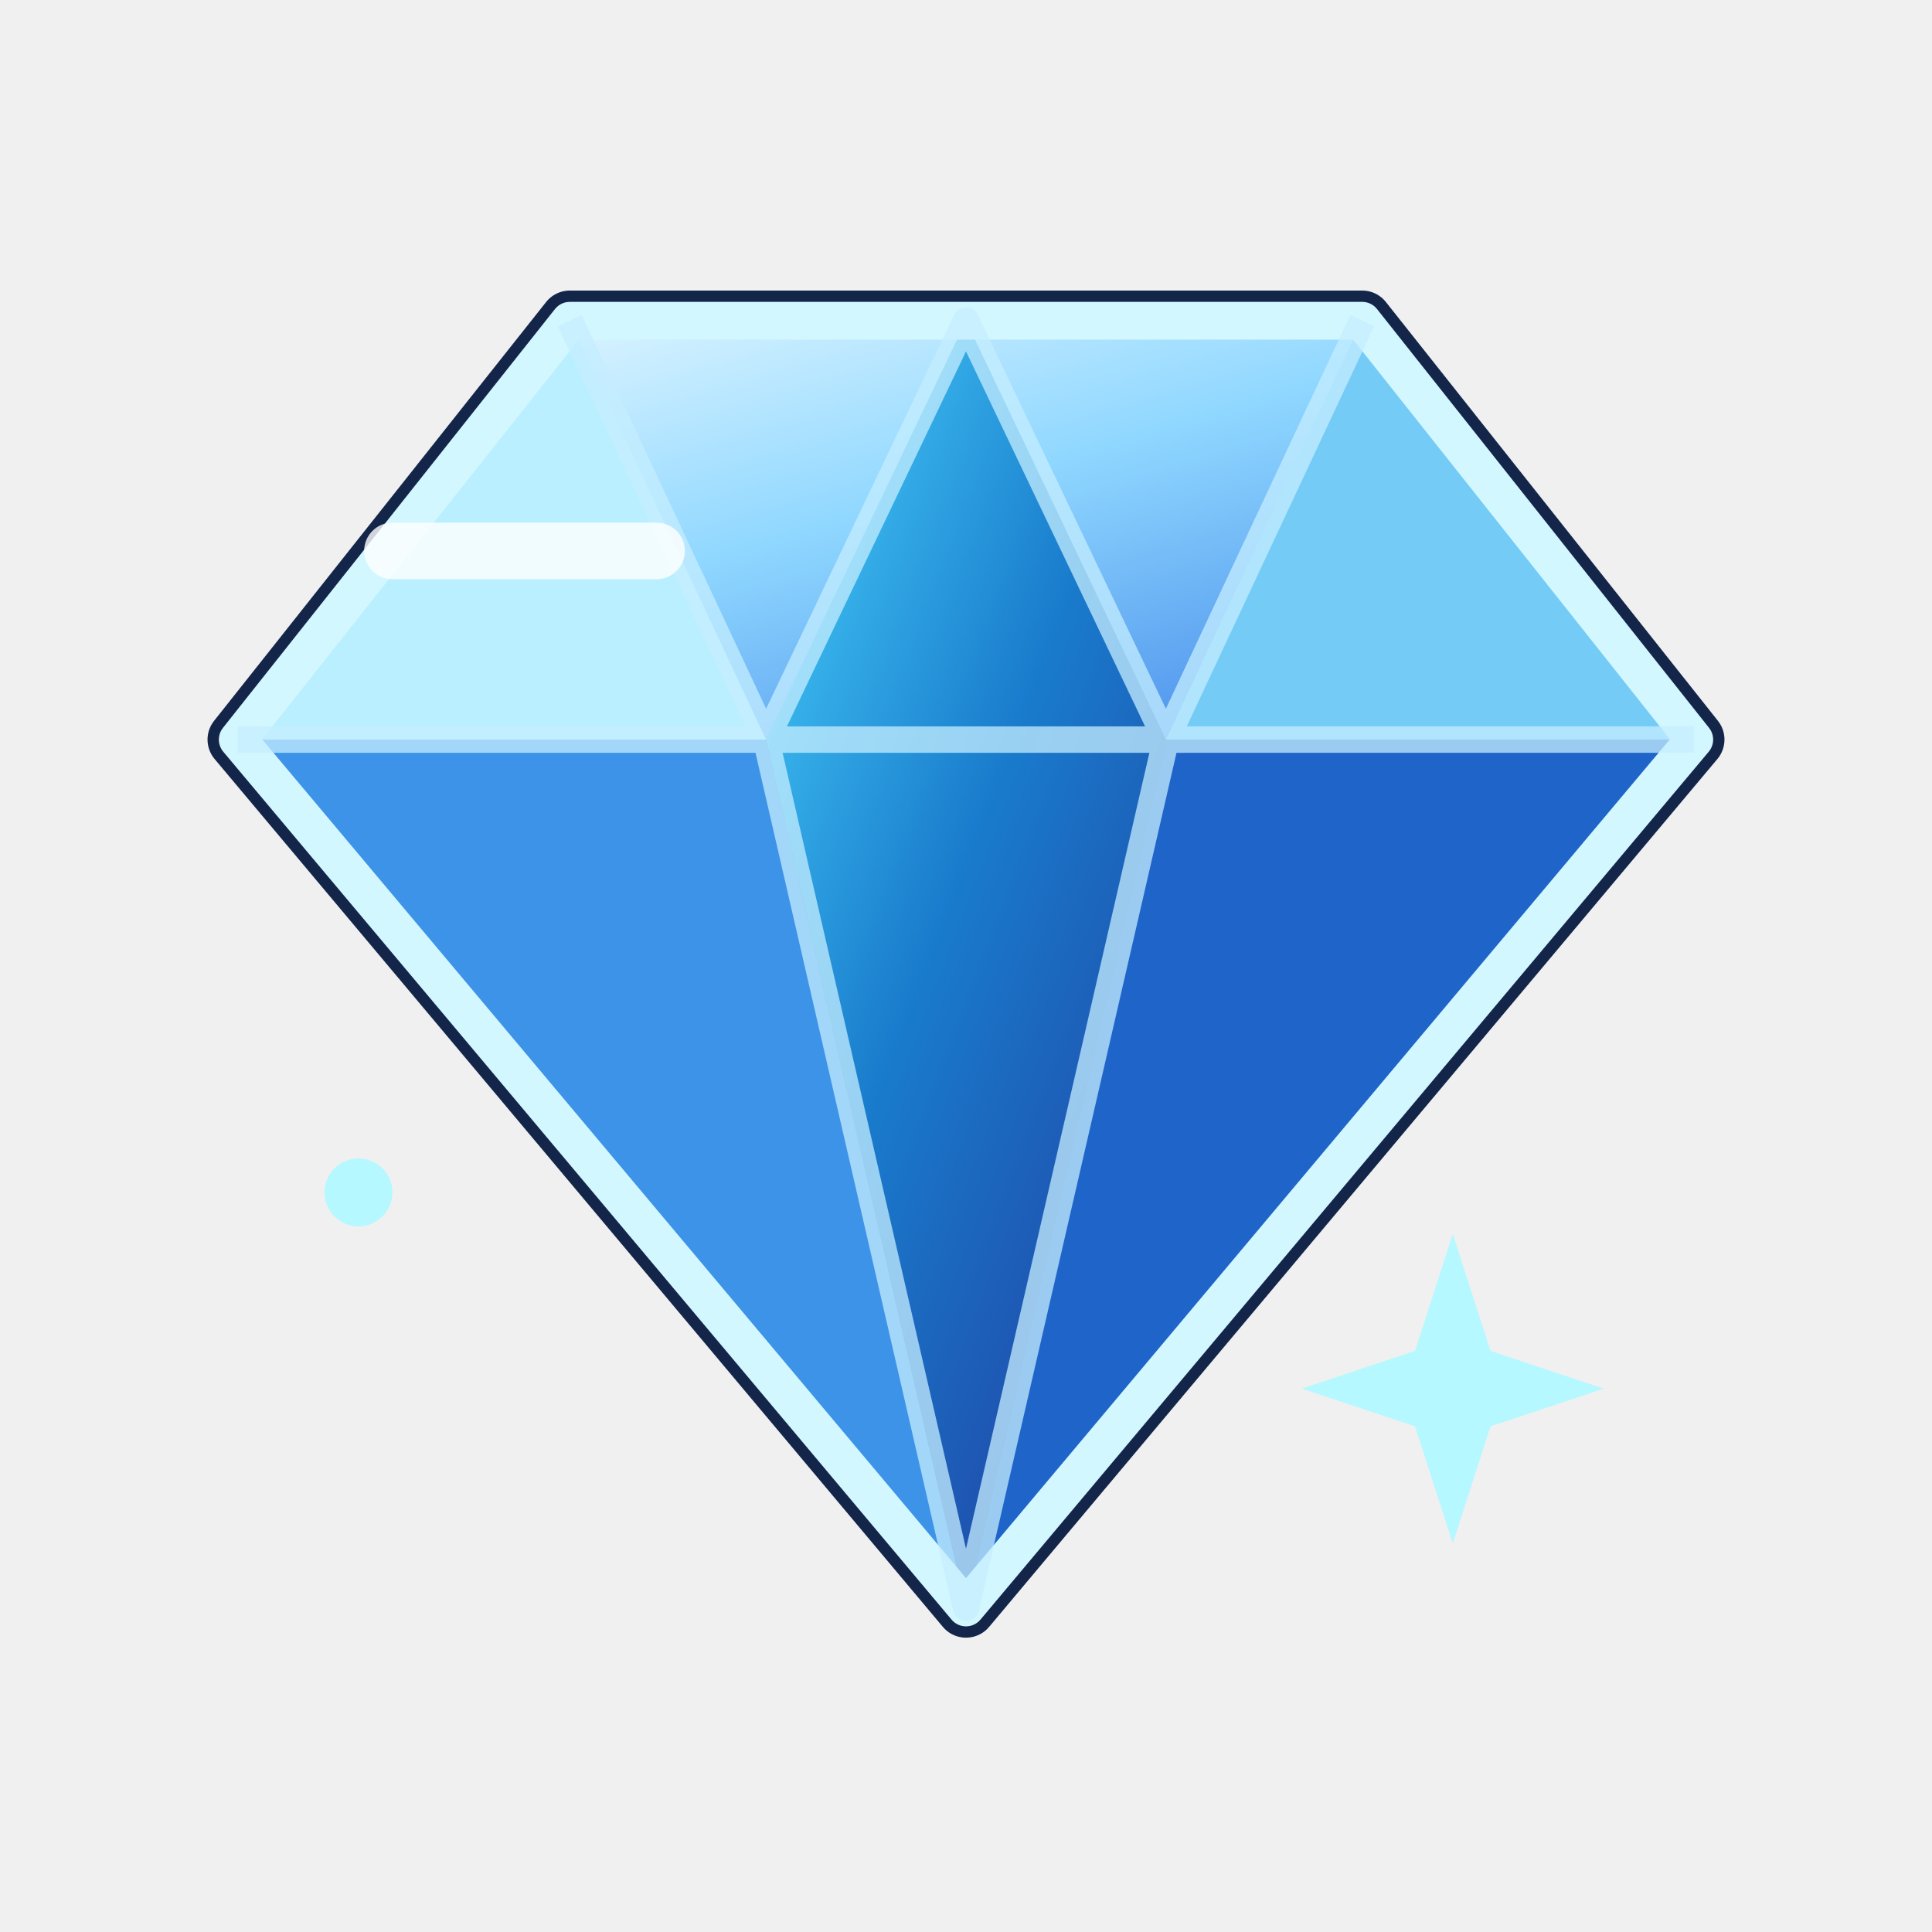
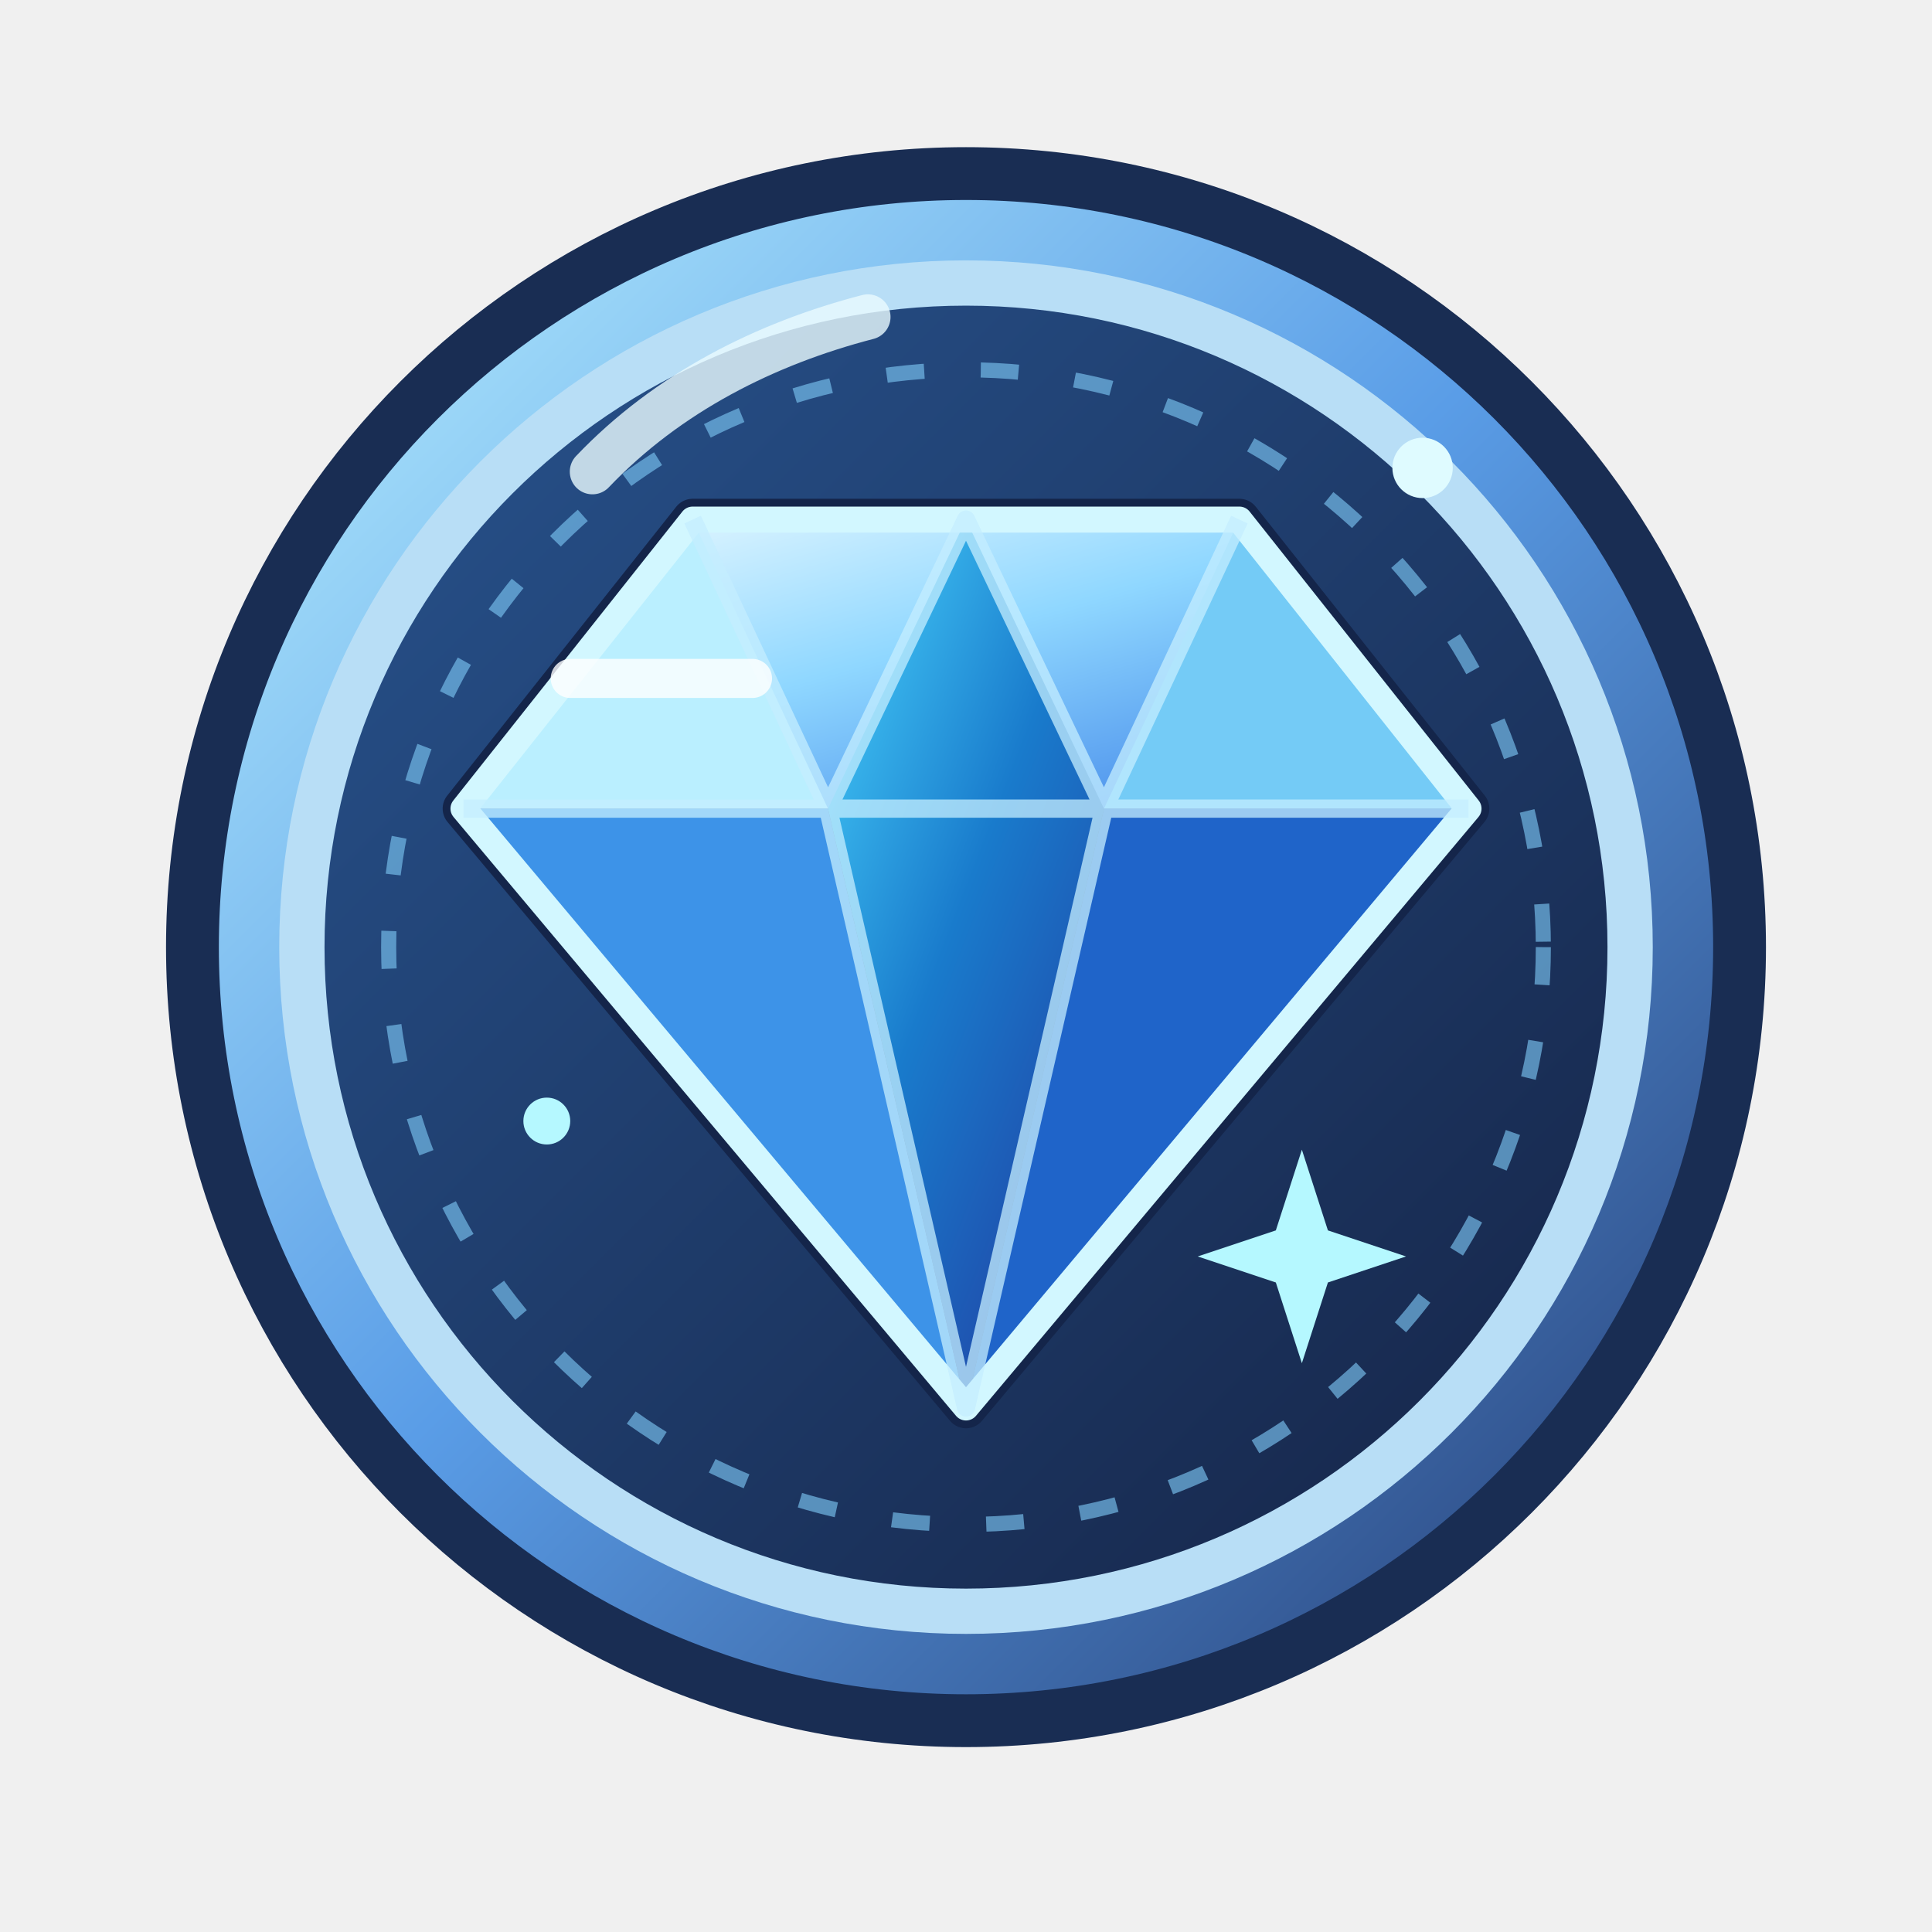
<svg xmlns="http://www.w3.org/2000/svg" viewBox="0 0 512 512" role="img" aria-label="Кристалл — коллекционный значок">
  <defs>
    <linearGradient id="f" x1="0" y1="0" x2="1" y2="1">
      <stop stop-color="#F3FDFF" />
      <stop offset=".45" stop-color="#8FD7FF" />
      <stop offset="1" stop-color="#3175E4" />
    </linearGradient>
    <linearGradient id="d" x1="0" y1="0" x2=".8" y2="1">
      <stop stop-color="#4BD8FF" />
      <stop offset=".5" stop-color="#197BCC" />
      <stop offset="1" stop-color="#2140A3" />
    </linearGradient>
+     <linearGradient id="medalRim" x1="0" y1="0" x2="1" y2="1">
+       <stop stop-color="#B9F1FF" />
+       <stop offset=".48" stop-color="#5A9DE7" />
+       <stop offset="1" stop-color="#243B71" />
+     </linearGradient>
+     <linearGradient id="medalCore" x1="0" y1="0" x2="1" y2="1">
+       <stop stop-color="#28548F" />
+       <stop offset="1" stop-color="#152345" />
+     </linearGradient>
  </defs>
-   <path d="M151 85h210l88 111-193 230L63 196Z" fill="#143265" stroke="#14254A" stroke-width="16" stroke-linejoin="round" />
-   <path d="M151 85h210l88 111H63Z" fill="url(#f)" />
-   <path d="m151 85 52 111H63Z" fill="#BAEFFF" />
-   <path d="m361 85-52 111h140Z" fill="#74CBF6" />
-   <path d="m203 196 53 230L63 196Z" fill="#3D93E8" />
-   <path d="m309 196-53 230 193-230Z" fill="#1F64C9" />
-   <path d="m203 196 53-111 53 111-53 230Z" fill="url(#d)" />
-   <path d="M151 85h210l88 111-193 230L63 196Z" fill="none" stroke="#D2F7FF" stroke-width="10" stroke-linejoin="round" />
-   <path d="M151 85 203 196 256 85l53 111 52-111M63 196h386M203 196l53 230 53-230" fill="none" stroke="#C4EDFF" stroke-width="7" stroke-linejoin="round" opacity=".75" />
-   <path d="M104 146h70" stroke="#FFF" stroke-width="15" stroke-linecap="round" opacity=".8" />
-   <path d="m385 327 10 31 30 10-30 10-10 31-10-31-30-10 30-10Z" fill="#B5F8FF" />
-   <circle cx="95" cy="316" r="9" fill="#B5F8FF" />
+   <circle cx="256" cy="251" r="205" fill="url(#medalRim)" stroke="#192D53" stroke-width="14" />
+   <circle cx="256" cy="251" r="176" fill="url(#medalCore)" stroke="#B8DEF6" stroke-width="12" />
+   <circle cx="256" cy="251" r="153" fill="none" stroke="#78C1ED" stroke-opacity=".66" stroke-width="4" stroke-dasharray="10 15" />
+   <g transform="translate(79.36 79.05) scale(.69)">
+     <path d="M151 85h210l88 111-193 230L63 196Z" fill="#143265" stroke="#14254A" stroke-width="16" stroke-linejoin="round" />
+     <path d="M151 85h210l88 111H63Z" fill="url(#f)" />
+     <path d="m151 85 52 111H63Z" fill="#BAEFFF" />
+     <path d="m361 85-52 111h140Z" fill="#74CBF6" />
+     <path d="m203 196 53 230L63 196Z" fill="#3D93E8" />
+     <path d="m309 196-53 230 193-230Z" fill="#1F64C9" />
+     <path d="m203 196 53-111 53 111-53 230Z" fill="url(#d)" />
+     <path d="M151 85h210l88 111-193 230L63 196Z" fill="none" stroke="#D2F7FF" stroke-width="10" stroke-linejoin="round" />
+     <path d="M151 85 203 196 256 85l53 111 52-111M63 196h386M203 196l53 230 53-230" fill="none" stroke="#C4EDFF" stroke-width="7" stroke-linejoin="round" opacity=".75" />
+     <path d="M104 146h70" stroke="#FFF" stroke-width="15" stroke-linecap="round" opacity=".8" />
+     <path d="m385 327 10 31 30 10-30 10-10 31-10-31-30-10 30-10Z" fill="#B5F8FF" />
+     <circle cx="95" cy="316" r="9" fill="#B5F8FF" />
+   </g>
+   <path d="M157 125c20-21 46-34 73-41" fill="none" stroke="#EAFBFF" stroke-width="12" stroke-linecap="round" opacity=".8" />
+   <circle cx="377" cy="124" r="8" fill="#DFFBFF" />
</svg>
